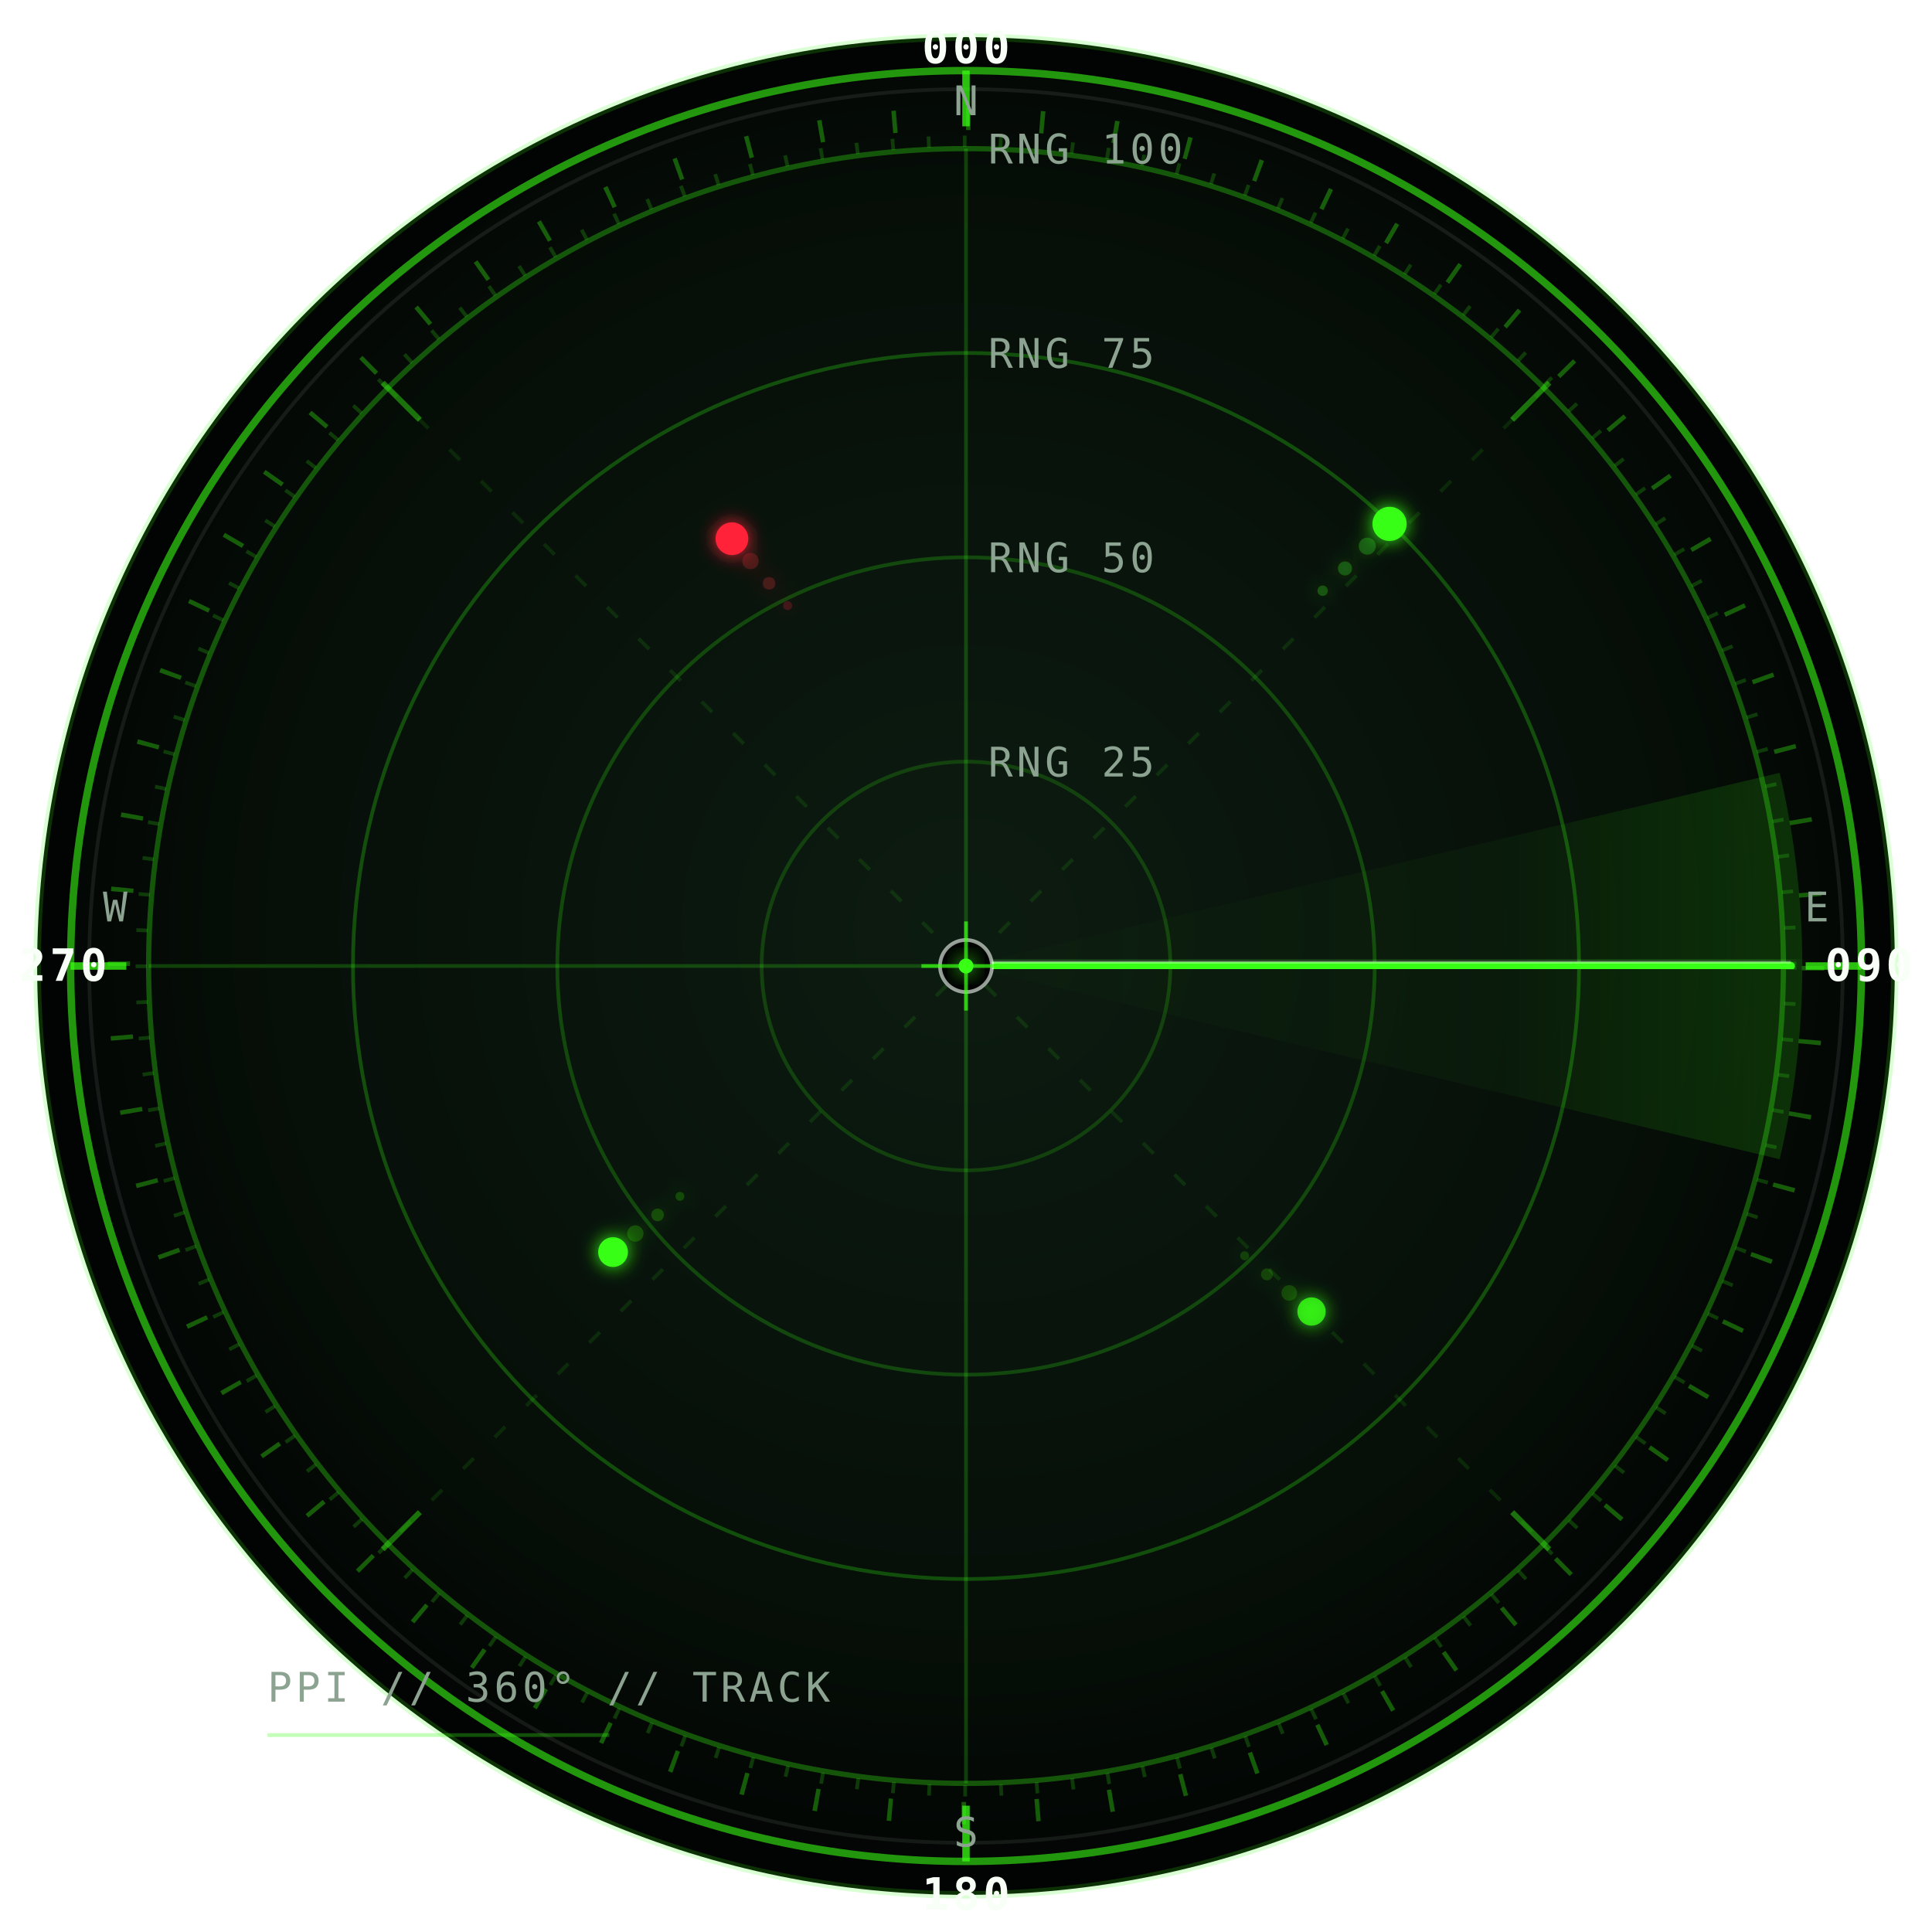
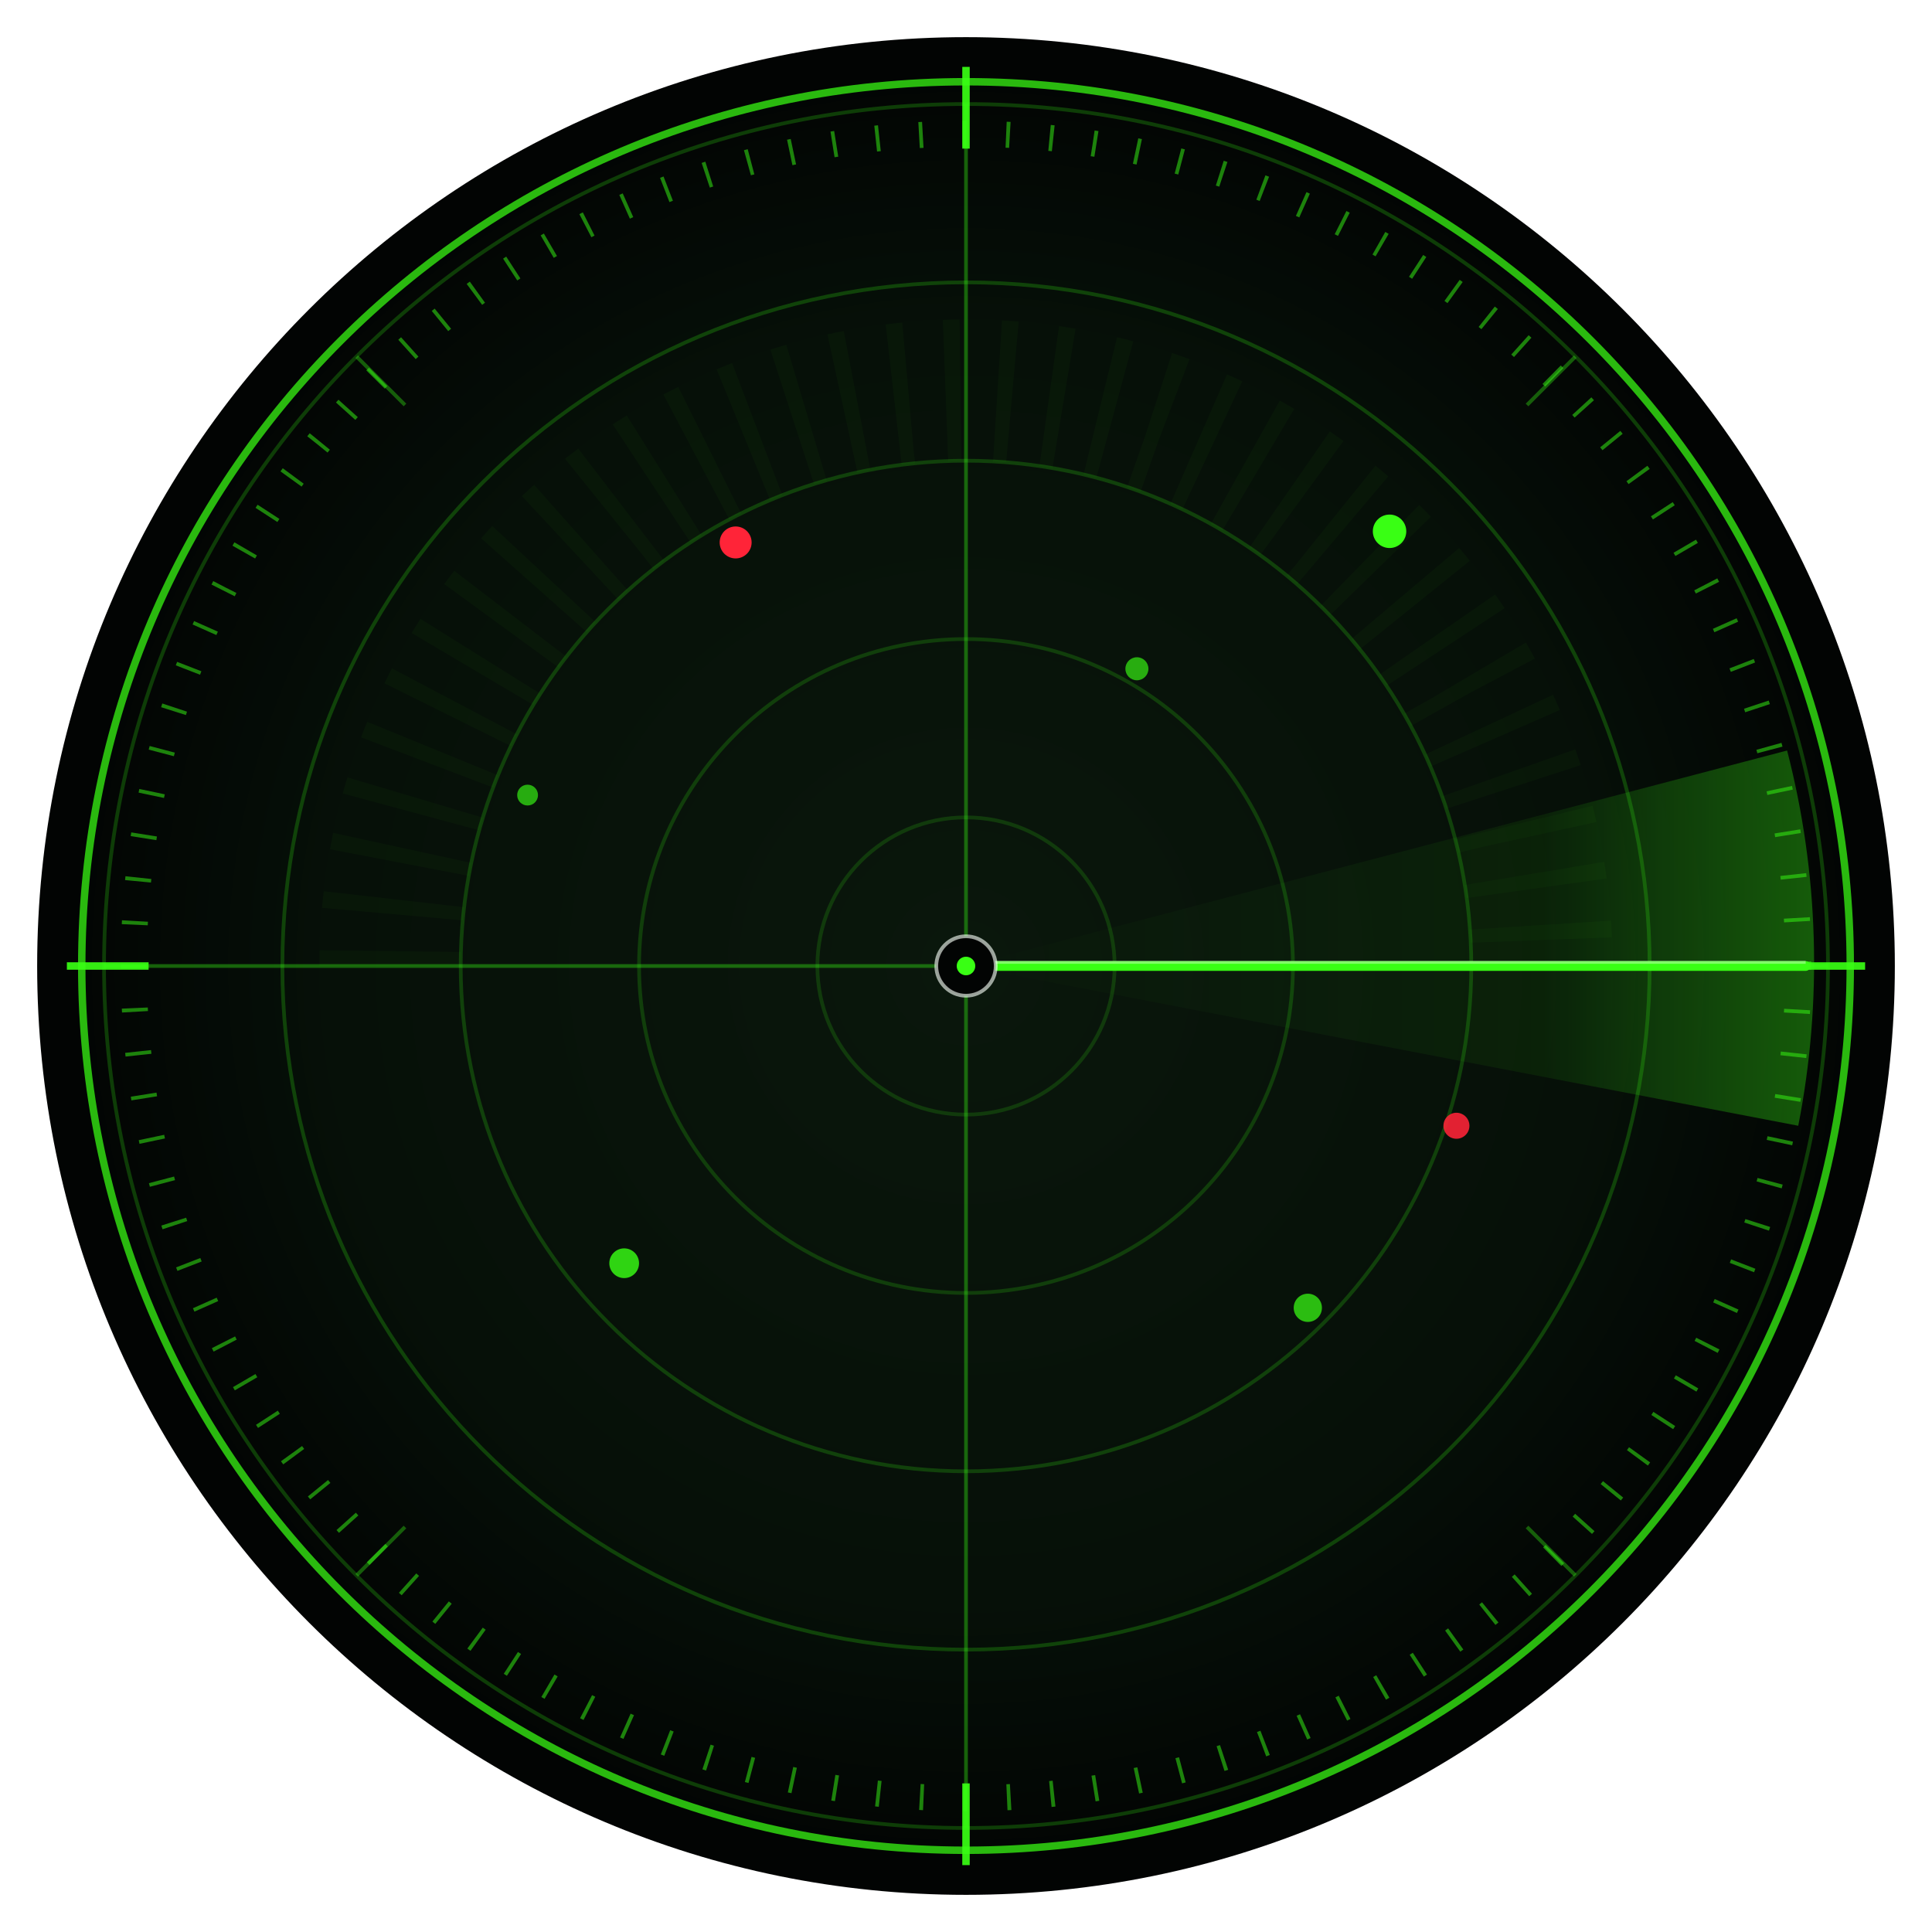
- <svg xmlns="http://www.w3.org/2000/svg" viewBox="0 0 520 520" role="img" aria-labelledby="title desc">
+ <svg xmlns="http://www.w3.org/2000/svg" viewBox="0 0 520 520" role="img" aria-labelledby="title desc" data-radar="ppi">
  <defs>
-     <radialGradient id="radar-bg" cx="50%" cy="48%" r="54%">
-       <stop offset="0" stop-color="#102214" stop-opacity=".78" />
-       <stop offset=".72" stop-color="#071009" stop-opacity=".84" />
-       <stop offset="1" stop-color="#020403" stop-opacity=".96" />
+     <radialGradient id="bg" cx="50%" cy="50%" r="52%">
+       <stop offset="0" stop-color="#0A170C" />
+       <stop offset=".7" stop-color="#061008" />
+       <stop offset="1" stop-color="#020403" />
    </radialGradient>
-     <linearGradient id="sweep-gradient" x1="0" y1="0" x2="1" y2="0">
-       <stop offset="0" stop-color="#39FF14" stop-opacity=".02" />
-       <stop offset=".64" stop-color="#39FF14" stop-opacity=".08" />
+     <linearGradient id="trail" x1="0" y1="0" x2="1" y2="0">
+       <stop offset="0" stop-color="#39FF14" stop-opacity="0" />
+       <stop offset=".68" stop-color="#39FF14" stop-opacity=".07" />
      <stop offset="1" stop-color="#39FF14" stop-opacity=".34" />
    </linearGradient>
-     <filter id="ppi-glow" x="-70%" y="-70%" width="240%" height="240%">
-       <feGaussianBlur stdDeviation="2.4" result="blur" />
-       <feMerge>
-         <feMergeNode in="blur" />
-         <feMergeNode in="SourceGraphic" />
-       </feMerge>
-     </filter>
-     <clipPath id="scope-clip">
-       <circle cx="260" cy="260" r="236" />
+     <clipPath id="scope">
+       <circle cx="260" cy="260" r="232" />
    </clipPath>
  </defs>
  <style>
    .motion{display:block}.static-sweep{display:none}
-     .scope-text{font-family:ui-monospace,SFMono-Regular,Menlo,Consolas,monospace;fill:#8DA391;font-size:11px;letter-spacing:1px}
-     .bearing{fill:#F7FFF6;font-size:12px;font-weight:700}
-     @media(max-width:300px){.detail{display:none}.scope-text{font-size:13px}}
-     @media(prefers-reduced-motion:reduce){.motion{display:none}.static-sweep{display:block}}
+     @media(prefers-reduced-motion: reduce){.motion{display:none}.static-sweep{display:block}}
  </style>
-   <circle cx="260" cy="260" r="250" fill="#020403" stroke="#39FF14" stroke-opacity=".18" stroke-width="2" />
-   <circle cx="260" cy="260" r="241" fill="url(#radar-bg)" stroke="#39FF14" stroke-opacity=".58" stroke-width="2" />
-   <circle cx="260" cy="260" r="236" fill="none" stroke="#F7FFF6" stroke-opacity=".08" />
-   <g id="azimuth-ticks" class="detail" fill="none" stroke="#39FF14">
-     <circle cx="260" cy="260" r="228" stroke-opacity=".34" stroke-width="6" stroke-dasharray="1.2 18.7" />
-     <circle cx="260" cy="260" r="222" stroke-opacity=".2" stroke-width="3" stroke-dasharray="1 8.68" />
-     <path d="M260 19v15M260 486v15M19 260h15M486 260h15" stroke-opacity=".74" stroke-width="2" />
-     <path d="M103 103l10 10M407 407l10 10M103 417l10-10M407 113l10-10" stroke-opacity=".42" stroke-width="1.5" />
+   <circle cx="260" cy="260" r="250" fill="#020403" />
+   <circle cx="260" cy="260" r="238" fill="url(#bg)" stroke="#39FF14" stroke-opacity=".72" stroke-width="2" />
+   <circle cx="260" cy="260" r="232" fill="none" stroke="#39FF14" stroke-opacity=".22" />
+   <circle cx="260" cy="260" r="184" fill="none" stroke="#39FF14" stroke-opacity=".22" />
+   <circle cx="260" cy="260" r="136" fill="none" stroke="#39FF14" stroke-opacity=".2" />
+   <circle cx="260" cy="260" r="88" fill="none" stroke="#39FF14" stroke-opacity=".18" />
+   <circle cx="260" cy="260" r="40" fill="none" stroke="#39FF14" stroke-opacity=".16" />
+   <circle cx="260" cy="260" r="224" fill="none" stroke="#39FF14" stroke-opacity=".5" stroke-width="7" stroke-dasharray="1 10.72" />
+   <g id="crosshair" stroke="#39FF14" fill="none">
+     <path d="M28 260H492M260 28V492" stroke-opacity=".36" />
+     <path d="M260 18v22M260 480v22M18 260h22M480 260h22" stroke-opacity=".92" stroke-width="2" />
+     <path d="M96 96l13 13M411 411l13 13M96 424l13-13M411 109l13-13" stroke-opacity=".35" />
  </g>
-   <g clip-path="url(#scope-clip)">
-     <g fill="none" stroke="#39FF14">
-       <circle class="range-ring" cx="260" cy="260" r="55" stroke-opacity=".18" />
-       <circle class="range-ring" cx="260" cy="260" r="110" stroke-opacity=".22" />
-       <circle class="range-ring" cx="260" cy="260" r="165" stroke-opacity=".26" />
-       <circle class="range-ring" cx="260" cy="260" r="220" stroke-opacity=".31" stroke-width="1.4" />
-       <path d="M40 260H480M260 40V480" stroke-opacity=".22" />
-       <path d="M104 104 416 416M416 104 104 416" stroke-opacity=".11" stroke-dasharray="4 8" />
+   <g clip-path="url(#scope)">
+     <path d="M105 260a155 155 0 0 1 310 0" fill="none" stroke="#39FF14" stroke-opacity=".035" stroke-width="38" stroke-dasharray="4 10" />
+     <g fill="#39FF14">
+       <circle cx="374" cy="143" r="4.5" />
+       <circle cx="168" cy="340" r="4" fill-opacity=".82" />
+       <circle cx="352" cy="352" r="3.8" fill-opacity=".72" />
+       <circle cx="306" cy="180" r="3.1" fill-opacity=".65" />
+       <circle cx="142" cy="214" r="2.8" fill-opacity=".65" />
    </g>
-     <g class="detail scope-text">
-       <text x="266" y="209">RNG 25</text>
-       <text x="266" y="154">RNG 50</text>
-       <text x="266" y="99">RNG 75</text>
-       <text x="266" y="44">RNG 100</text>
+     <g fill="#FF2438">
+       <circle cx="198" cy="146" r="4.3" />
+       <circle cx="392" cy="303" r="3.5" fill-opacity=".88" />
    </g>
-     <g id="sweep-trail" class="motion" transform="translate(260 260)" opacity=".48">
-       <path d="M0 0L219 -52A225 225 0 0 1 219 52Z" fill="url(#sweep-gradient)" />
-       <animateTransform attributeName="transform" additive="sum" type="rotate" from="0" to="360" dur="4.8s" repeatCount="indefinite" />
-     </g>
-     <g id="ppi-sweep" class="motion" transform="translate(260 260)" filter="url(#ppi-glow)">
-       <path d="M0 0H222" stroke="#39FF14" stroke-width="2.2" stroke-linecap="round" />
-       <path d="M0 -1H222" stroke="#F7FFF6" stroke-opacity=".35" stroke-width=".7" />
+     <g class="motion" transform="translate(260 260)">
+       <path d="M0 0L221-58A228 228 0 0 1 224 43Z" fill="url(#trail)" />
+       <path d="M0 0H226" stroke="#39FF14" stroke-width="2.6" stroke-linecap="round" />
+       <path d="M0 -1H226" stroke="#F7FFF6" stroke-opacity=".38" stroke-width=".8" />
      <animateTransform attributeName="transform" additive="sum" type="rotate" from="0" to="360" dur="4.8s" repeatCount="indefinite" />
    </g>
    <g class="static-sweep" transform="translate(260 260) rotate(34)">
-       <path d="M0 0L219 -52A225 225 0 0 1 219 52Z" fill="url(#sweep-gradient)" opacity=".45" />
-       <path d="M0 0H222" stroke="#39FF14" stroke-width="2.2" />
-     </g>
-     <g filter="url(#ppi-glow)">
-       <g class="target-trail" opacity=".25">
-         <circle cx="368" cy="147" r="2.3" fill="#39FF14" />
-         <circle cx="362" cy="153" r="1.9" fill="#39FF14" />
-         <circle cx="356" cy="159" r="1.4" fill="#39FF14" />
-       </g>
-       <circle class="target-return" cx="374" cy="141" r="4.6" fill="#39FF14">
-         <animate attributeName="opacity" values=".48;1;.48" dur="2.4s" repeatCount="indefinite" />
-       </circle>
-       <g class="target-trail" opacity=".21">
-         <circle cx="171" cy="332" r="2.2" fill="#39FF14" />
-         <circle cx="177" cy="327" r="1.7" fill="#39FF14" />
-         <circle cx="183" cy="322" r="1.2" fill="#39FF14" />
-       </g>
-       <circle class="target-return" cx="165" cy="337" r="4" fill="#39FF14">
-         <animate attributeName="opacity" values=".42;.88;.42" dur="3.1s" repeatCount="indefinite" />
-       </circle>
-       <g class="target-trail" opacity=".18">
-         <circle cx="347" cy="348" r="2.1" fill="#39FF14" />
-         <circle cx="341" cy="343" r="1.6" fill="#39FF14" />
-         <circle cx="335" cy="338" r="1.2" fill="#39FF14" />
-       </g>
-       <circle class="target-return" cx="353" cy="353" r="3.8" fill="#39FF14" fill-opacity=".82" />
-       <g class="target-trail" opacity=".22">
-         <circle cx="202" cy="151" r="2.2" fill="#FF2438" />
-         <circle cx="207" cy="157" r="1.7" fill="#FF2438" />
-         <circle cx="212" cy="163" r="1.2" fill="#FF2438" />
-       </g>
-       <circle class="target-return" cx="197" cy="145" r="4.4" fill="#FF2438">
-         <animate attributeName="opacity" values=".38;1;.38" dur="1.8s" repeatCount="indefinite" />
-       </circle>
+       <path d="M0 0L221-58A228 228 0 0 1 224 43Z" fill="url(#trail)" />
+       <path d="M0 0H226" stroke="#39FF14" stroke-width="2.6" />
    </g>
  </g>
-   <g class="detail scope-text bearing" text-anchor="middle">
-     <text x="260" y="17">000</text>
-     <text x="503" y="264">090</text>
-     <text x="260" y="514">180</text>
-     <text x="17" y="264">270</text>
-   </g>
-   <g class="detail scope-text" text-anchor="middle">
-     <text x="260" y="31">N</text>
-     <text x="489" y="248">E</text>
-     <text x="260" y="497">S</text>
-     <text x="31" y="248">W</text>
-   </g>
-   <g transform="translate(260 260)">
-     <circle r="7" fill="#020403" stroke="#F7FFF6" stroke-opacity=".6" />
-     <circle r="2" fill="#39FF14" filter="url(#ppi-glow)" />
-     <path d="M-12 0H12M0-12V12" stroke="#39FF14" stroke-opacity=".72" stroke-width="1" />
-   </g>
-   <path d="M72 467h92" stroke="#39FF14" stroke-opacity=".3" />
-   <text class="scope-text detail" x="72" y="458">PPI // 360° // TRACK</text>
+   <circle cx="260" cy="260" r="8" fill="#020403" stroke="#F7FFF6" stroke-opacity=".62" />
+   <circle cx="260" cy="260" r="2.5" fill="#39FF14" />
</svg>
